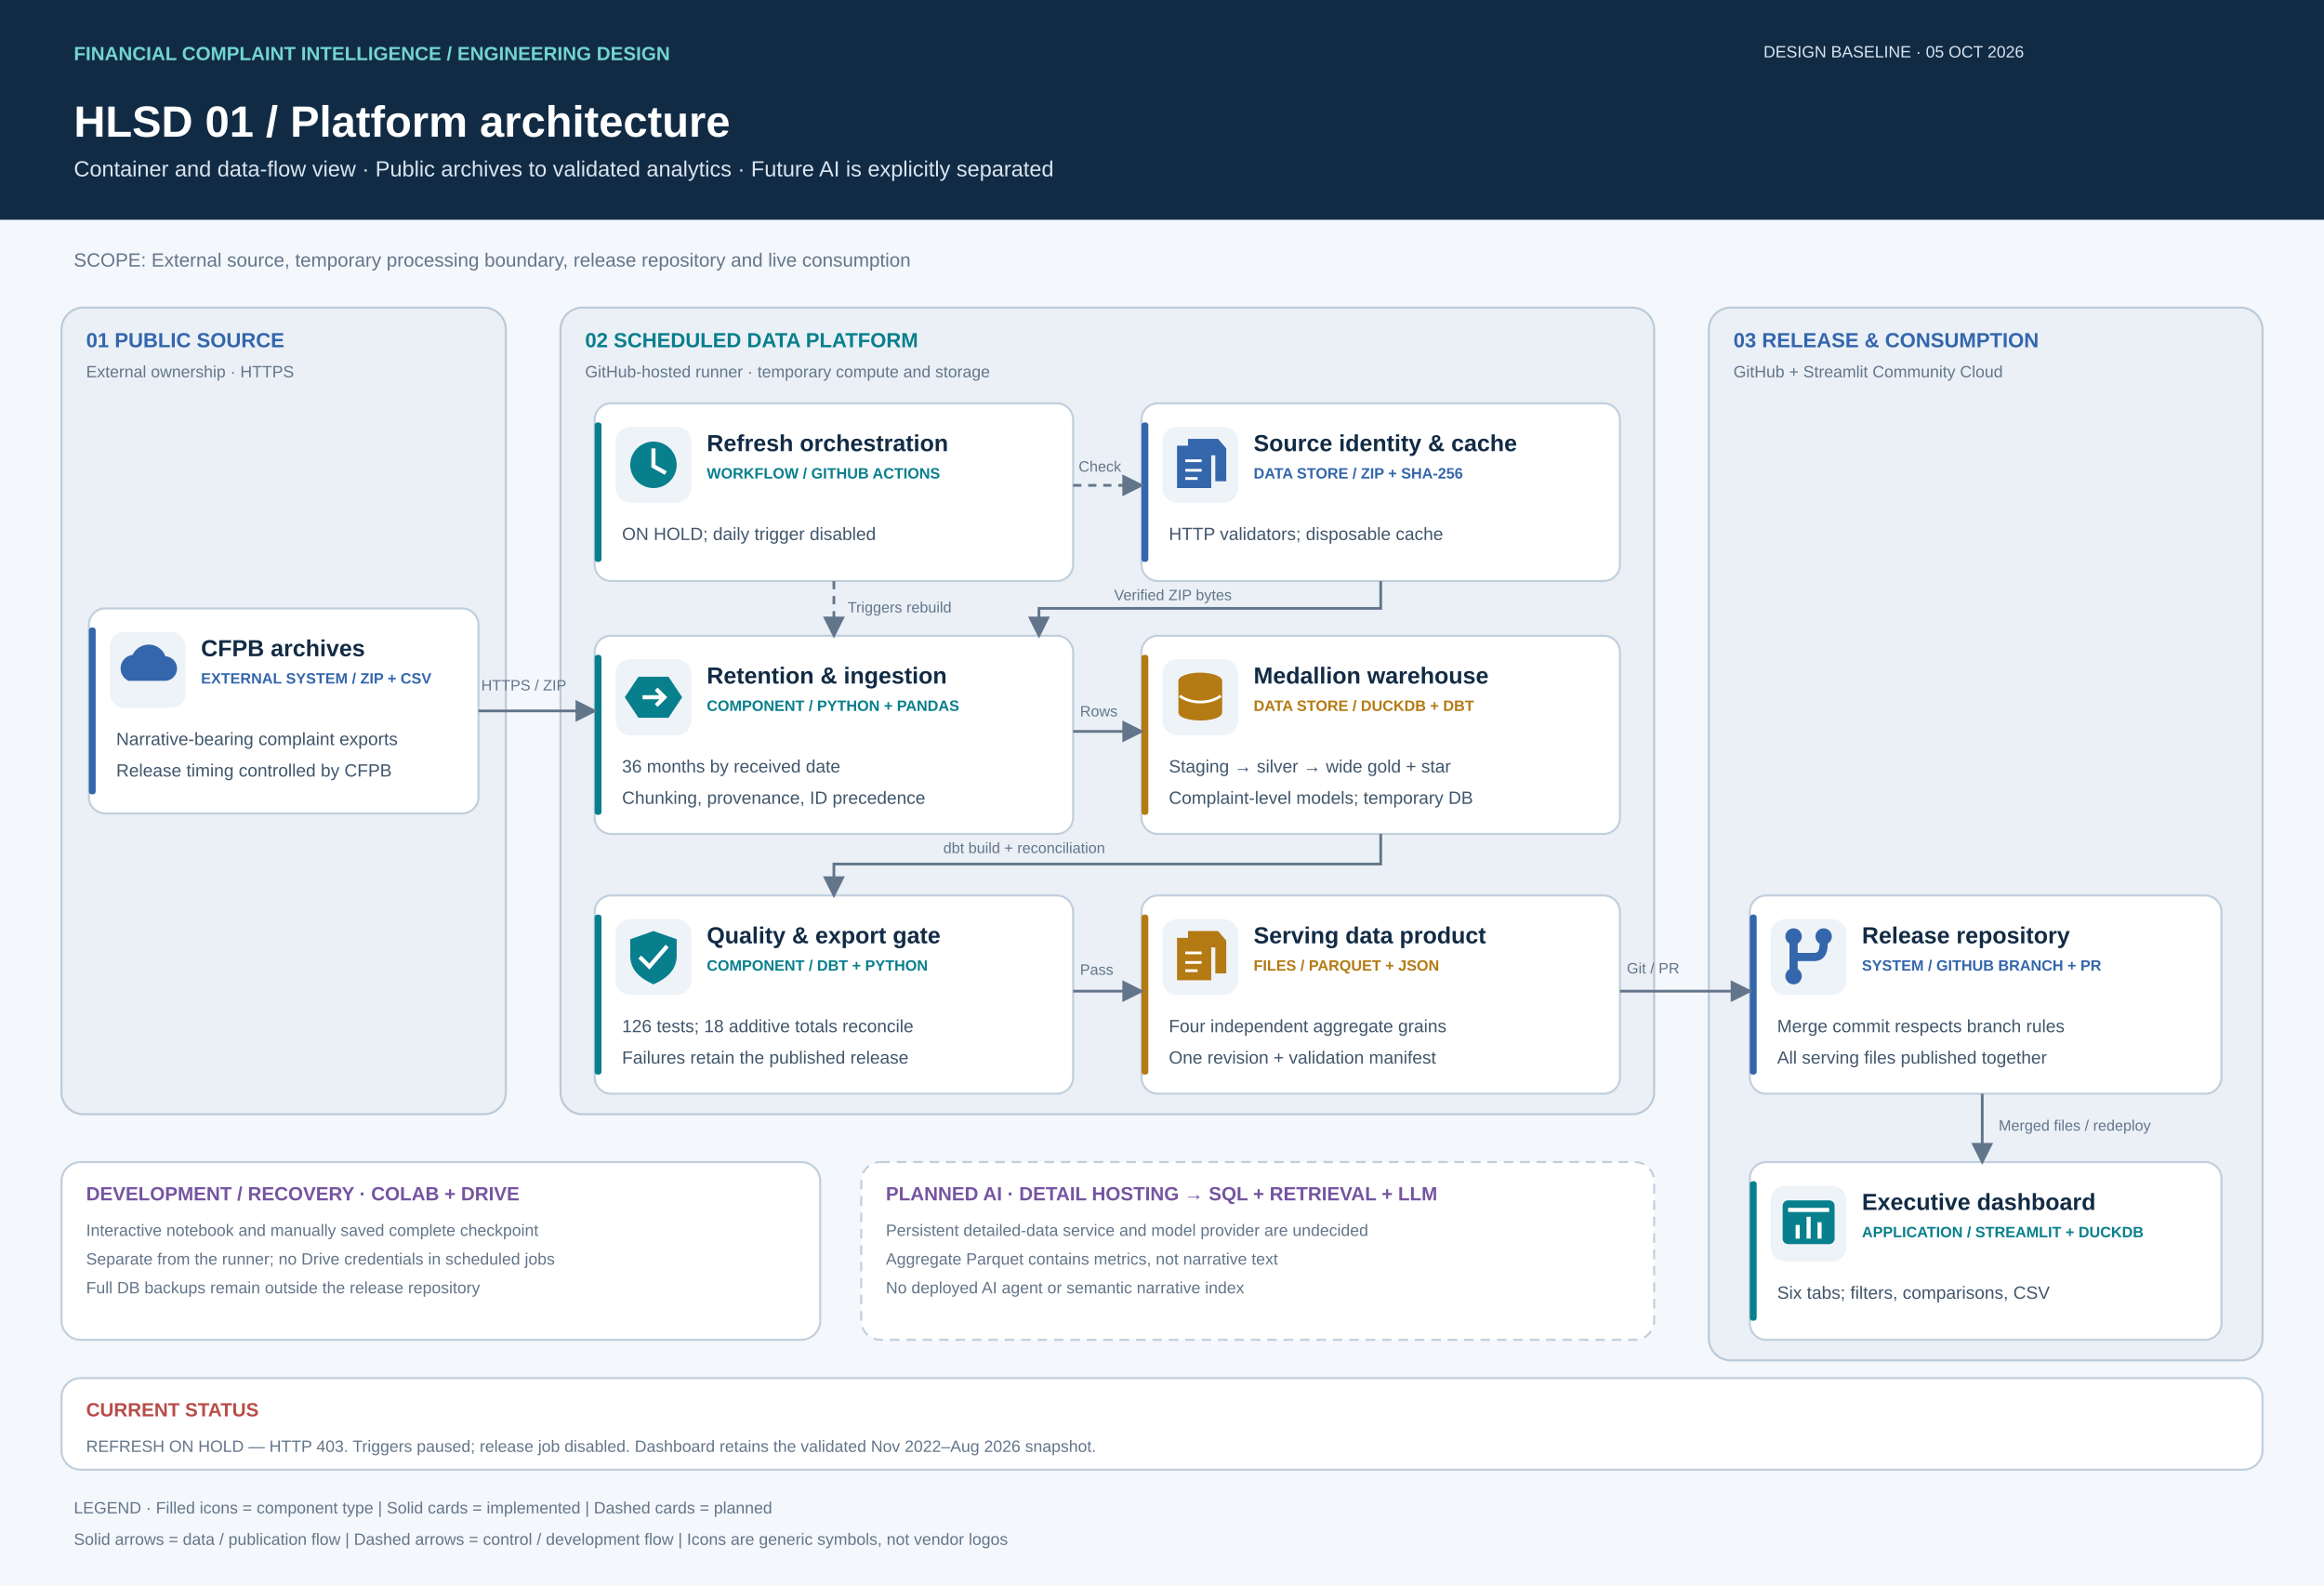
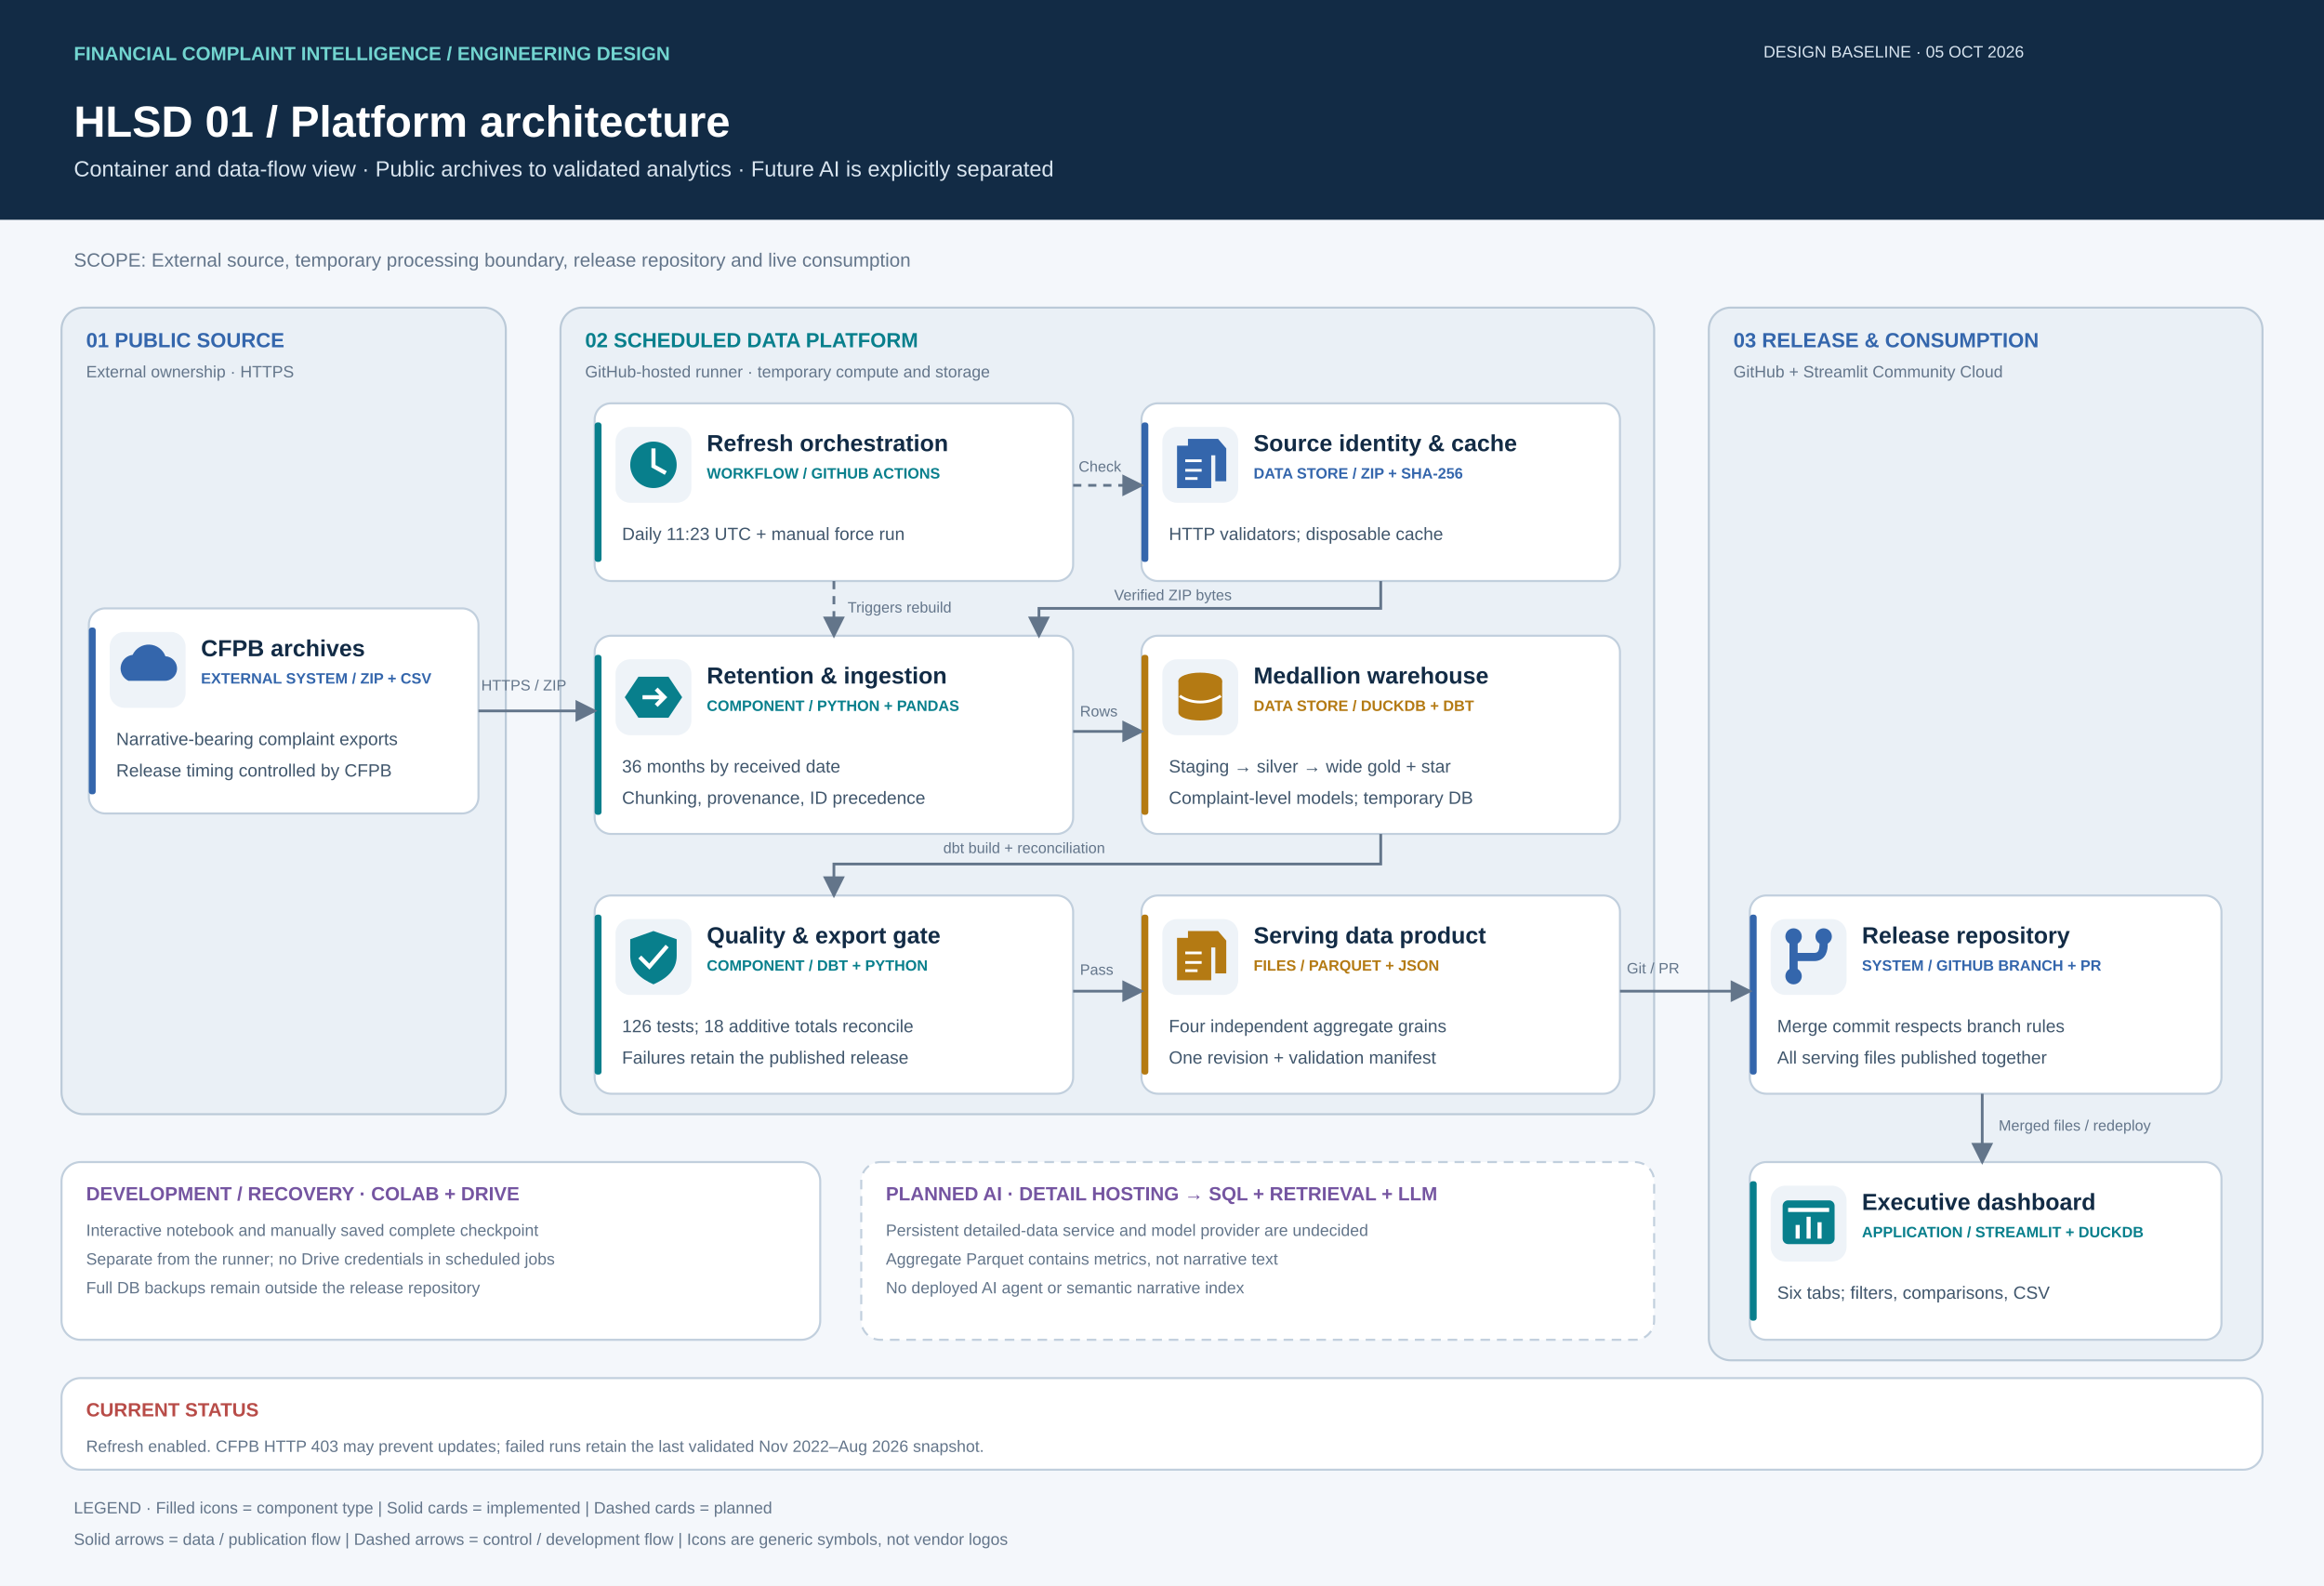
<svg xmlns="http://www.w3.org/2000/svg" width="1700" height="1160" viewBox="0 0 1700 1160" role="img">
  <defs>
    <marker id="arrow" markerWidth="8" markerHeight="8" refX="7" refY="4" orient="auto-start-reverse">
      <path d="M0 0 8 4 0 8z" fill="#63758A" />
    </marker>
  </defs>
  <rect width="1700" height="1160" fill="#F4F7FB" />
  <rect x="0" y="0" width="1700" height="160" rx="0" fill="#122B45" stroke="#122B45" stroke-width="1.5" />
  <text x="54" y="44" font-family="Arial, sans-serif" font-size="14" fill="#72D5D0" font-weight="700">FINANCIAL COMPLAINT INTELLIGENCE  /  ENGINEERING DESIGN</text>
  <text x="54" y="100" font-family="Arial, sans-serif" font-size="32" fill="#FFFFFF" font-weight="700">HLSD 01  /  Platform architecture</text>
  <text x="54" y="129" font-family="Arial, sans-serif" font-size="16" fill="#D9E5F0" font-weight="400">Container and data-flow view · Public archives to validated analytics · Future AI is explicitly separated</text>
  <text x="1290" y="42" font-family="Arial, sans-serif" font-size="12" fill="#D9E5F0" font-weight="400">DESIGN BASELINE  ·  05 OCT 2026</text>
  <text x="54" y="195" font-family="Arial, sans-serif" font-size="14" fill="#63758A" font-weight="400">SCOPE: External source, temporary processing boundary, release repository and live consumption</text>
  <rect x="45" y="225" width="325" height="590" rx="16" fill="#EAF0F6" stroke="#BBCAD8" stroke-width="1.5" />
  <text x="63" y="254" font-family="Arial, sans-serif" font-size="15" fill="#3466AC" font-weight="700">01  PUBLIC SOURCE</text>
  <text x="63" y="276" font-family="Arial, sans-serif" font-size="12" fill="#63758A" font-weight="400">External ownership · HTTPS</text>
  <rect x="410" y="225" width="800" height="590" rx="16" fill="#EAF0F6" stroke="#BBCAD8" stroke-width="1.5" />
  <text x="428" y="254" font-family="Arial, sans-serif" font-size="15" fill="#087F8C" font-weight="700">02  SCHEDULED DATA PLATFORM</text>
  <text x="428" y="276" font-family="Arial, sans-serif" font-size="12" fill="#63758A" font-weight="400">GitHub-hosted runner · temporary compute and storage</text>
  <rect x="1250" y="225" width="405" height="770" rx="16" fill="#EAF0F6" stroke="#BBCAD8" stroke-width="1.5" />
  <text x="1268" y="254" font-family="Arial, sans-serif" font-size="15" fill="#3466AC" font-weight="700">03  RELEASE &amp; CONSUMPTION</text>
  <text x="1268" y="276" font-family="Arial, sans-serif" font-size="12" fill="#63758A" font-weight="400">GitHub + Streamlit Community Cloud</text>
  <rect x="65" y="445" width="285" height="150" rx="12" fill="#FFFFFF" stroke="#C1CFDD" stroke-width="1.5" />
  <rect x="65" y="459" width="5" height="122" rx="2" fill="#3466AC" />
  <rect x="81" y="463" width="54" height="54" rx="10" fill="#EEF3F8" stroke="#EEF3F8" stroke-width="1.5" />
  <g transform="translate(86,468)">
    <svg width="44" height="44" viewBox="0 0 44 44">
      <g fill="#3466AC" color="#3466AC">
        <path d="M8 30h26a9 9 0 0 0 1-18 13 13 0 0 0-24-1A10 10 0 0 0 8 30z" />
      </g>
    </svg>
  </g>
  <text x="147" y="480" font-family="Arial, sans-serif" font-size="17" fill="#122B45" font-weight="700">CFPB archives</text>
  <text x="147" y="500" font-family="Arial, sans-serif" font-size="11" fill="#3466AC" font-weight="700">EXTERNAL SYSTEM / ZIP + CSV</text>
  <text x="85" y="545" font-family="Arial, sans-serif" font-size="13" fill="#40566C" font-weight="400">Narrative-bearing complaint exports</text>
  <text x="85" y="568" font-family="Arial, sans-serif" font-size="13" fill="#40566C" font-weight="400">Release timing controlled by CFPB</text>
  <rect x="435" y="295" width="350" height="130" rx="12" fill="#FFFFFF" stroke="#C1CFDD" stroke-width="1.5" />
  <rect x="435" y="309" width="5" height="102" rx="2" fill="#087F8C" />
  <rect x="451" y="313" width="54" height="54" rx="10" fill="#EEF3F8" stroke="#EEF3F8" stroke-width="1.5" />
  <g transform="translate(456,318)">
    <svg width="44" height="44" viewBox="0 0 44 44">
      <g fill="#087F8C" color="#087F8C">
        <circle cx="22" cy="22" r="17" />
        <path d="M22 10v13l9 5" fill="none" stroke="white" stroke-width="3" />
      </g>
    </svg>
  </g>
  <text x="517" y="330" font-family="Arial, sans-serif" font-size="17" fill="#122B45" font-weight="700">Refresh orchestration</text>
  <text x="517" y="350" font-family="Arial, sans-serif" font-size="11" fill="#087F8C" font-weight="700">WORKFLOW / GITHUB ACTIONS</text>
-   <text x="455" y="395" font-family="Arial, sans-serif" font-size="13" fill="#40566C" font-weight="400">ON HOLD; daily trigger disabled</text>
+   <text x="455" y="395" font-family="Arial, sans-serif" font-size="13" fill="#40566C" font-weight="400">Daily 11:23 UTC + manual force run</text>
  <rect x="835" y="295" width="350" height="130" rx="12" fill="#FFFFFF" stroke="#C1CFDD" stroke-width="1.5" />
  <rect x="835" y="309" width="5" height="102" rx="2" fill="#3466AC" />
  <rect x="851" y="313" width="54" height="54" rx="10" fill="#EEF3F8" stroke="#EEF3F8" stroke-width="1.5" />
  <g transform="translate(856,318)">
    <svg width="44" height="44" viewBox="0 0 44 44">
      <g fill="#3466AC" color="#3466AC">
        <path d="M5 8h25v31H5z" />
        <path d="M13 3h22l6 7v24h-8V15H13z" />
        <path d="M11 19h12m-12 7h12m-12 6h9" fill="none" stroke="white" stroke-width="2" />
      </g>
    </svg>
  </g>
  <text x="917" y="330" font-family="Arial, sans-serif" font-size="17" fill="#122B45" font-weight="700">Source identity &amp; cache</text>
  <text x="917" y="350" font-family="Arial, sans-serif" font-size="11" fill="#3466AC" font-weight="700">DATA STORE / ZIP + SHA-256</text>
  <text x="855" y="395" font-family="Arial, sans-serif" font-size="13" fill="#40566C" font-weight="400">HTTP validators; disposable cache</text>
  <rect x="435" y="465" width="350" height="145" rx="12" fill="#FFFFFF" stroke="#C1CFDD" stroke-width="1.5" />
  <rect x="435" y="479" width="5" height="117" rx="2" fill="#087F8C" />
  <rect x="451" y="483" width="54" height="54" rx="10" fill="#EEF3F8" stroke="#EEF3F8" stroke-width="1.5" />
  <g transform="translate(456,488)">
    <svg width="44" height="44" viewBox="0 0 44 44">
      <g fill="#087F8C" color="#087F8C">
        <path d="M11 7h22l10 15-10 15H11L1 22z" />
        <path d="M14 22h15m-5-6 6 6-6 6" fill="none" stroke="white" stroke-width="3" />
      </g>
    </svg>
  </g>
  <text x="517" y="500" font-family="Arial, sans-serif" font-size="17" fill="#122B45" font-weight="700">Retention &amp; ingestion</text>
  <text x="517" y="520" font-family="Arial, sans-serif" font-size="11" fill="#087F8C" font-weight="700">COMPONENT / PYTHON + PANDAS</text>
  <text x="455" y="565" font-family="Arial, sans-serif" font-size="13" fill="#40566C" font-weight="400">36 months by received date</text>
  <text x="455" y="588" font-family="Arial, sans-serif" font-size="13" fill="#40566C" font-weight="400">Chunking, provenance, ID precedence</text>
  <rect x="835" y="465" width="350" height="145" rx="12" fill="#FFFFFF" stroke="#C1CFDD" stroke-width="1.5" />
  <rect x="835" y="479" width="5" height="117" rx="2" fill="#B47A13" />
  <rect x="851" y="483" width="54" height="54" rx="10" fill="#EEF3F8" stroke="#EEF3F8" stroke-width="1.5" />
  <g transform="translate(856,488)">
    <svg width="44" height="44" viewBox="0 0 44 44">
      <g fill="#B47A13" color="#B47A13">
        <ellipse cx="22" cy="10" rx="16" ry="6" />
        <path d="M6 10v23c0 8 32 8 32 0V10c-8 7-24 7-32 0z" />
        <path d="M7 21c8 6 22 6 30 0" fill="none" stroke="white" stroke-width="2" />
      </g>
    </svg>
  </g>
  <text x="917" y="500" font-family="Arial, sans-serif" font-size="17" fill="#122B45" font-weight="700">Medallion warehouse</text>
  <text x="917" y="520" font-family="Arial, sans-serif" font-size="11" fill="#B47A13" font-weight="700">DATA STORE / DUCKDB + DBT</text>
  <text x="855" y="565" font-family="Arial, sans-serif" font-size="13" fill="#40566C" font-weight="400">Staging → silver → wide gold + star</text>
  <text x="855" y="588" font-family="Arial, sans-serif" font-size="13" fill="#40566C" font-weight="400">Complaint-level models; temporary DB</text>
  <rect x="435" y="655" width="350" height="145" rx="12" fill="#FFFFFF" stroke="#C1CFDD" stroke-width="1.5" />
  <rect x="435" y="669" width="5" height="117" rx="2" fill="#087F8C" />
  <rect x="451" y="673" width="54" height="54" rx="10" fill="#EEF3F8" stroke="#EEF3F8" stroke-width="1.5" />
  <g transform="translate(456,678)">
    <svg width="44" height="44" viewBox="0 0 44 44">
      <g fill="#087F8C" color="#087F8C">
        <path d="M22 3 39 9v12c0 11-8 17-17 21C13 38 5 32 5 21V9z" />
        <path d="m12 22 7 7 13-15" fill="none" stroke="white" stroke-width="3" />
      </g>
    </svg>
  </g>
  <text x="517" y="690" font-family="Arial, sans-serif" font-size="17" fill="#122B45" font-weight="700">Quality &amp; export gate</text>
  <text x="517" y="710" font-family="Arial, sans-serif" font-size="11" fill="#087F8C" font-weight="700">COMPONENT / DBT + PYTHON</text>
  <text x="455" y="755" font-family="Arial, sans-serif" font-size="13" fill="#40566C" font-weight="400">126 tests; 18 additive totals reconcile</text>
  <text x="455" y="778" font-family="Arial, sans-serif" font-size="13" fill="#40566C" font-weight="400">Failures retain the published release</text>
  <rect x="835" y="655" width="350" height="145" rx="12" fill="#FFFFFF" stroke="#C1CFDD" stroke-width="1.5" />
  <rect x="835" y="669" width="5" height="117" rx="2" fill="#B47A13" />
  <rect x="851" y="673" width="54" height="54" rx="10" fill="#EEF3F8" stroke="#EEF3F8" stroke-width="1.5" />
  <g transform="translate(856,678)">
    <svg width="44" height="44" viewBox="0 0 44 44">
      <g fill="#B47A13" color="#B47A13">
        <path d="M5 8h25v31H5z" />
        <path d="M13 3h22l6 7v24h-8V15H13z" />
        <path d="M11 19h12m-12 7h12m-12 6h9" fill="none" stroke="white" stroke-width="2" />
      </g>
    </svg>
  </g>
  <text x="917" y="690" font-family="Arial, sans-serif" font-size="17" fill="#122B45" font-weight="700">Serving data product</text>
  <text x="917" y="710" font-family="Arial, sans-serif" font-size="11" fill="#B47A13" font-weight="700">FILES / PARQUET + JSON</text>
  <text x="855" y="755" font-family="Arial, sans-serif" font-size="13" fill="#40566C" font-weight="400">Four independent aggregate grains</text>
  <text x="855" y="778" font-family="Arial, sans-serif" font-size="13" fill="#40566C" font-weight="400">One revision + validation manifest</text>
  <rect x="1280" y="655" width="345" height="145" rx="12" fill="#FFFFFF" stroke="#C1CFDD" stroke-width="1.5" />
  <rect x="1280" y="669" width="5" height="117" rx="2" fill="#3466AC" />
  <rect x="1296" y="673" width="54" height="54" rx="10" fill="#EEF3F8" stroke="#EEF3F8" stroke-width="1.5" />
  <g transform="translate(1301,678)">
    <svg width="44" height="44" viewBox="0 0 44 44">
      <g fill="#3466AC" color="#3466AC">
        <path d="M11 10v24m0-12h15c6 0 7-5 7-10" fill="none" stroke="currentColor" stroke-width="6" />
        <circle cx="11" cy="7" r="6" />
        <circle cx="11" cy="36" r="6" />
        <circle cx="33" cy="7" r="6" />
      </g>
    </svg>
  </g>
  <text x="1362" y="690" font-family="Arial, sans-serif" font-size="17" fill="#122B45" font-weight="700">Release repository</text>
  <text x="1362" y="710" font-family="Arial, sans-serif" font-size="11" fill="#3466AC" font-weight="700">SYSTEM / GITHUB BRANCH + PR</text>
  <text x="1300" y="755" font-family="Arial, sans-serif" font-size="13" fill="#40566C" font-weight="400">Merge commit respects branch rules</text>
  <text x="1300" y="778" font-family="Arial, sans-serif" font-size="13" fill="#40566C" font-weight="400">All serving files published together</text>
  <rect x="1280" y="850" width="345" height="130" rx="12" fill="#FFFFFF" stroke="#C1CFDD" stroke-width="1.5" />
  <rect x="1280" y="864" width="5" height="102" rx="2" fill="#087F8C" />
  <rect x="1296" y="868" width="54" height="54" rx="10" fill="#EEF3F8" stroke="#EEF3F8" stroke-width="1.5" />
  <g transform="translate(1301,873)">
    <svg width="44" height="44" viewBox="0 0 44 44">
      <g fill="#087F8C" color="#087F8C">
        <rect x="3" y="5" width="38" height="32" rx="4" />
        <path d="M7 12h30M14 33V23m8 10V17m8 16V21" fill="none" stroke="white" stroke-width="3" />
      </g>
    </svg>
  </g>
  <text x="1362" y="885" font-family="Arial, sans-serif" font-size="17" fill="#122B45" font-weight="700">Executive dashboard</text>
  <text x="1362" y="905" font-family="Arial, sans-serif" font-size="11" fill="#087F8C" font-weight="700">APPLICATION / STREAMLIT + DUCKDB</text>
  <text x="1300" y="950" font-family="Arial, sans-serif" font-size="13" fill="#40566C" font-weight="400">Six tabs; filters, comparisons, CSV</text>
  <path d="M350 520 L435 520" fill="none" stroke="#63758A" stroke-width="2" marker-end="url(#arrow)" />
  <text x="352" y="505" font-family="Arial, sans-serif" font-size="11" fill="#63758A" font-weight="400">HTTPS / ZIP</text>
  <path d="M610 425 L610 465" fill="none" stroke="#63758A" stroke-width="2" marker-end="url(#arrow)" stroke-dasharray="6 5" />
  <text x="620" y="448" font-family="Arial, sans-serif" font-size="11" fill="#63758A" font-weight="400">Triggers rebuild</text>
  <path d="M785 355 L835 355" fill="none" stroke="#63758A" stroke-width="2" marker-end="url(#arrow)" stroke-dasharray="6 5" />
  <text x="789" y="345" font-family="Arial, sans-serif" font-size="11" fill="#63758A" font-weight="400">Check</text>
  <path d="M1010 425 L1010 445 L760 445 L760 465" fill="none" stroke="#63758A" stroke-width="2" marker-end="url(#arrow)" />
  <text x="815" y="439" font-family="Arial, sans-serif" font-size="11" fill="#63758A" font-weight="400">Verified ZIP bytes</text>
  <path d="M785 535 L835 535" fill="none" stroke="#63758A" stroke-width="2" marker-end="url(#arrow)" />
  <text x="790" y="524" font-family="Arial, sans-serif" font-size="11" fill="#63758A" font-weight="400">Rows</text>
  <path d="M1010 610 L1010 632 L610 632 L610 655" fill="none" stroke="#63758A" stroke-width="2" marker-end="url(#arrow)" />
  <text x="690" y="624" font-family="Arial, sans-serif" font-size="11" fill="#63758A" font-weight="400">dbt build + reconciliation</text>
  <path d="M785 725 L835 725" fill="none" stroke="#63758A" stroke-width="2" marker-end="url(#arrow)" />
  <text x="790" y="713" font-family="Arial, sans-serif" font-size="11" fill="#63758A" font-weight="400">Pass</text>
  <path d="M1185 725 L1280 725" fill="none" stroke="#63758A" stroke-width="2" marker-end="url(#arrow)" />
  <text x="1190" y="712" font-family="Arial, sans-serif" font-size="11" fill="#63758A" font-weight="400">Git / PR</text>
  <path d="M1450 800 L1450 850" fill="none" stroke="#63758A" stroke-width="2" marker-end="url(#arrow)" />
  <text x="1462" y="827" font-family="Arial, sans-serif" font-size="11" fill="#63758A" font-weight="400">Merged files / redeploy</text>
  <rect x="45" y="850" width="555" height="130" rx="14" fill="#FFFFFF" stroke="#C1CFDD" stroke-width="1.5" />
  <text x="63" y="878" font-family="Arial, sans-serif" font-size="14" fill="#7555A1" font-weight="700">DEVELOPMENT / RECOVERY  ·  COLAB + DRIVE</text>
  <text x="63" y="904" font-family="Arial, sans-serif" font-size="12" fill="#63758A" font-weight="400">Interactive notebook and manually saved complete checkpoint</text>
  <text x="63" y="925" font-family="Arial, sans-serif" font-size="12" fill="#63758A" font-weight="400">Separate from the runner; no Drive credentials in scheduled jobs</text>
  <text x="63" y="946" font-family="Arial, sans-serif" font-size="12" fill="#63758A" font-weight="400">Full DB backups remain outside the release repository</text>
  <rect x="630" y="850" width="580" height="130" rx="14" fill="#FFFFFF" stroke="#C1CFDD" stroke-width="1.5" stroke-dasharray="7 5" />
  <text x="648" y="878" font-family="Arial, sans-serif" font-size="14" fill="#7555A1" font-weight="700">PLANNED AI  ·  DETAIL HOSTING → SQL + RETRIEVAL + LLM</text>
  <text x="648" y="904" font-family="Arial, sans-serif" font-size="12" fill="#63758A" font-weight="400">Persistent detailed-data service and model provider are undecided</text>
  <text x="648" y="925" font-family="Arial, sans-serif" font-size="12" fill="#63758A" font-weight="400">Aggregate Parquet contains metrics, not narrative text</text>
  <text x="648" y="946" font-family="Arial, sans-serif" font-size="12" fill="#63758A" font-weight="400">No deployed AI agent or semantic narrative index</text>
  <rect x="45" y="1008" width="1610" height="67" rx="14" fill="#FFFFFF" stroke="#C1CFDD" stroke-width="1.5" />
  <text x="63" y="1036" font-family="Arial, sans-serif" font-size="14" fill="#B84C48" font-weight="700">CURRENT STATUS</text>
-   <text x="63" y="1062" font-family="Arial, sans-serif" font-size="12" fill="#63758A" font-weight="400">REFRESH ON HOLD — HTTP 403. Triggers paused; release job disabled. Dashboard retains the validated Nov 2022–Aug 2026 snapshot.</text>
+   <text x="63" y="1062" font-family="Arial, sans-serif" font-size="12" fill="#63758A" font-weight="400">Refresh enabled. CFPB HTTP 403 may prevent updates; failed runs retain the last validated Nov 2022–Aug 2026 snapshot.</text>
  <text x="54" y="1107" font-family="Arial, sans-serif" font-size="12" fill="#63758A" font-weight="400">LEGEND  ·  Filled icons = component type  |  Solid cards = implemented  |  Dashed cards = planned</text>
  <text x="54" y="1130" font-family="Arial, sans-serif" font-size="12" fill="#63758A" font-weight="400">Solid arrows = data / publication flow  |  Dashed arrows = control / development flow  |  Icons are generic symbols, not vendor logos</text>
</svg>
